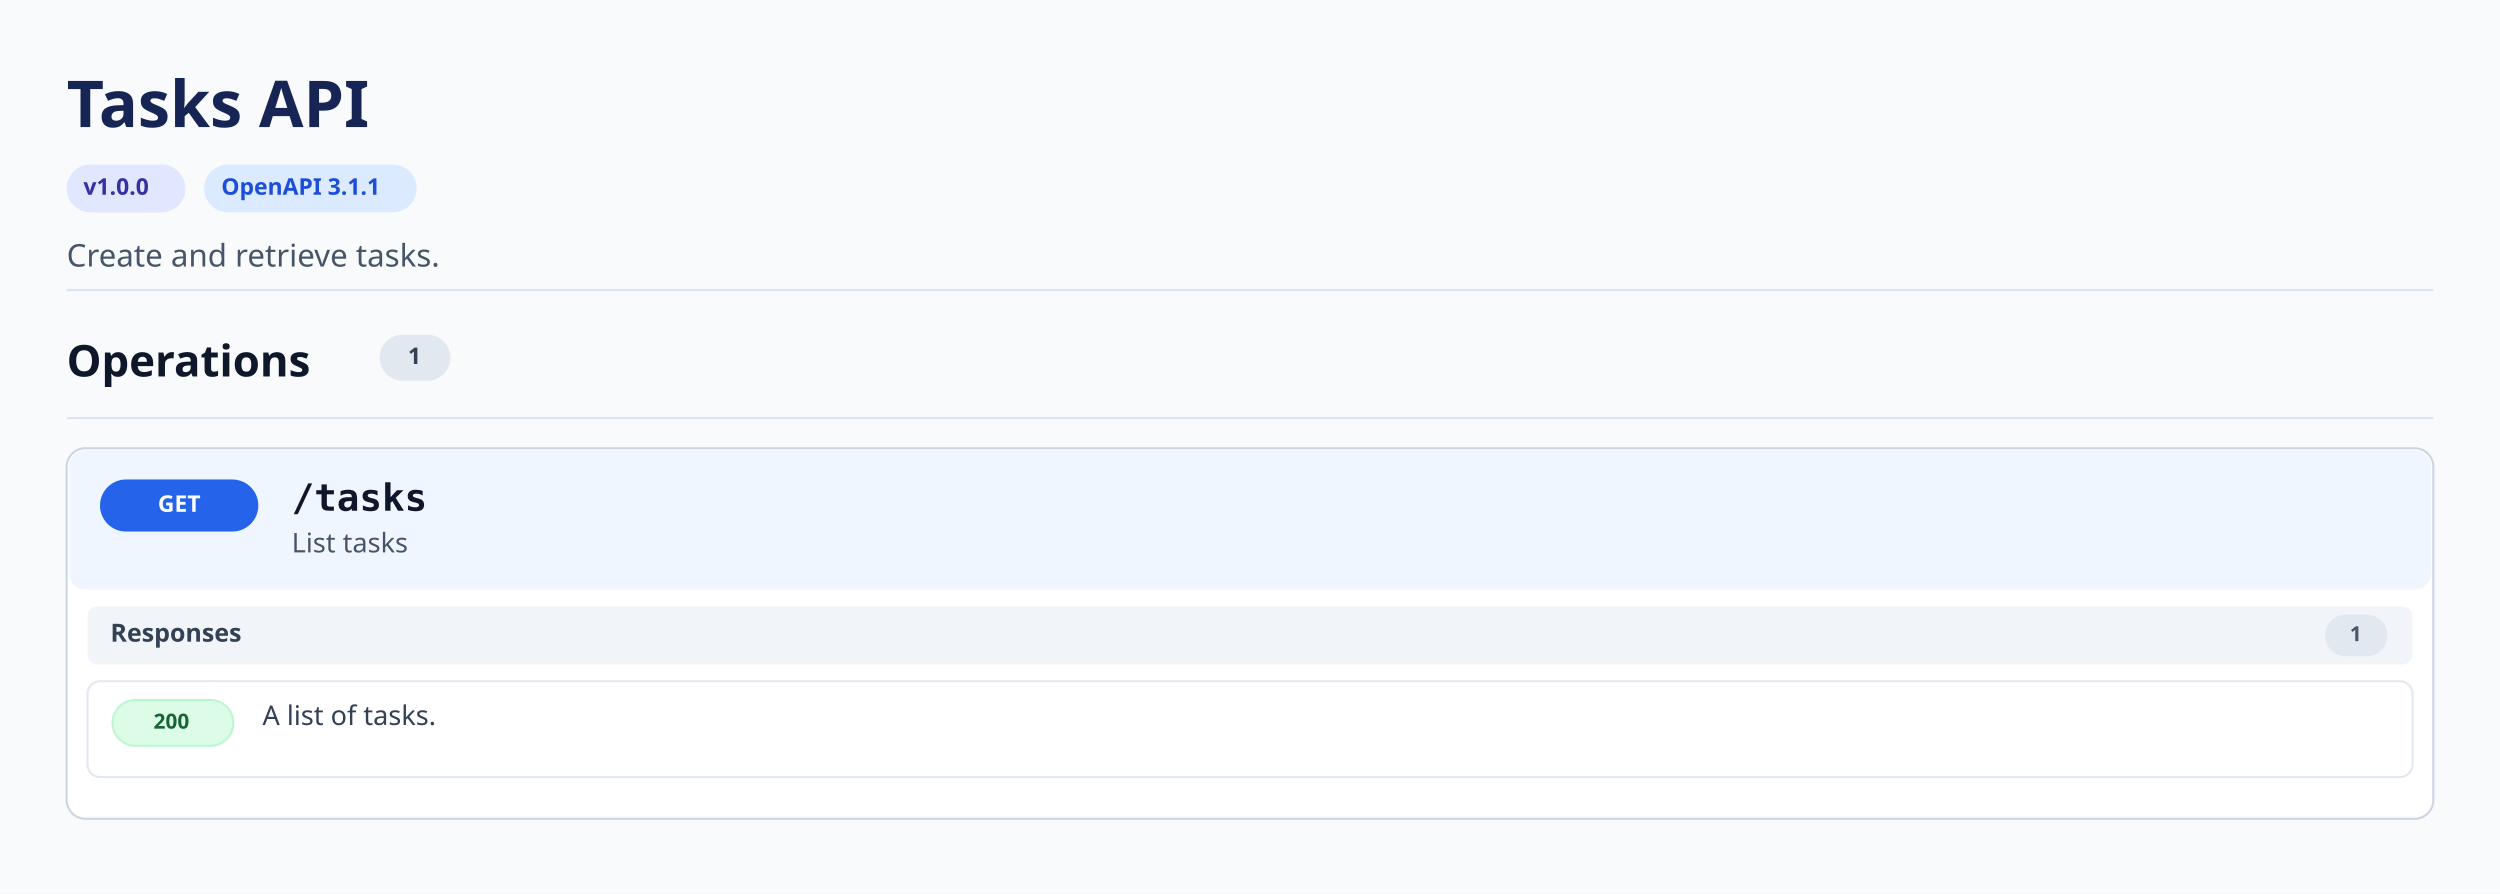
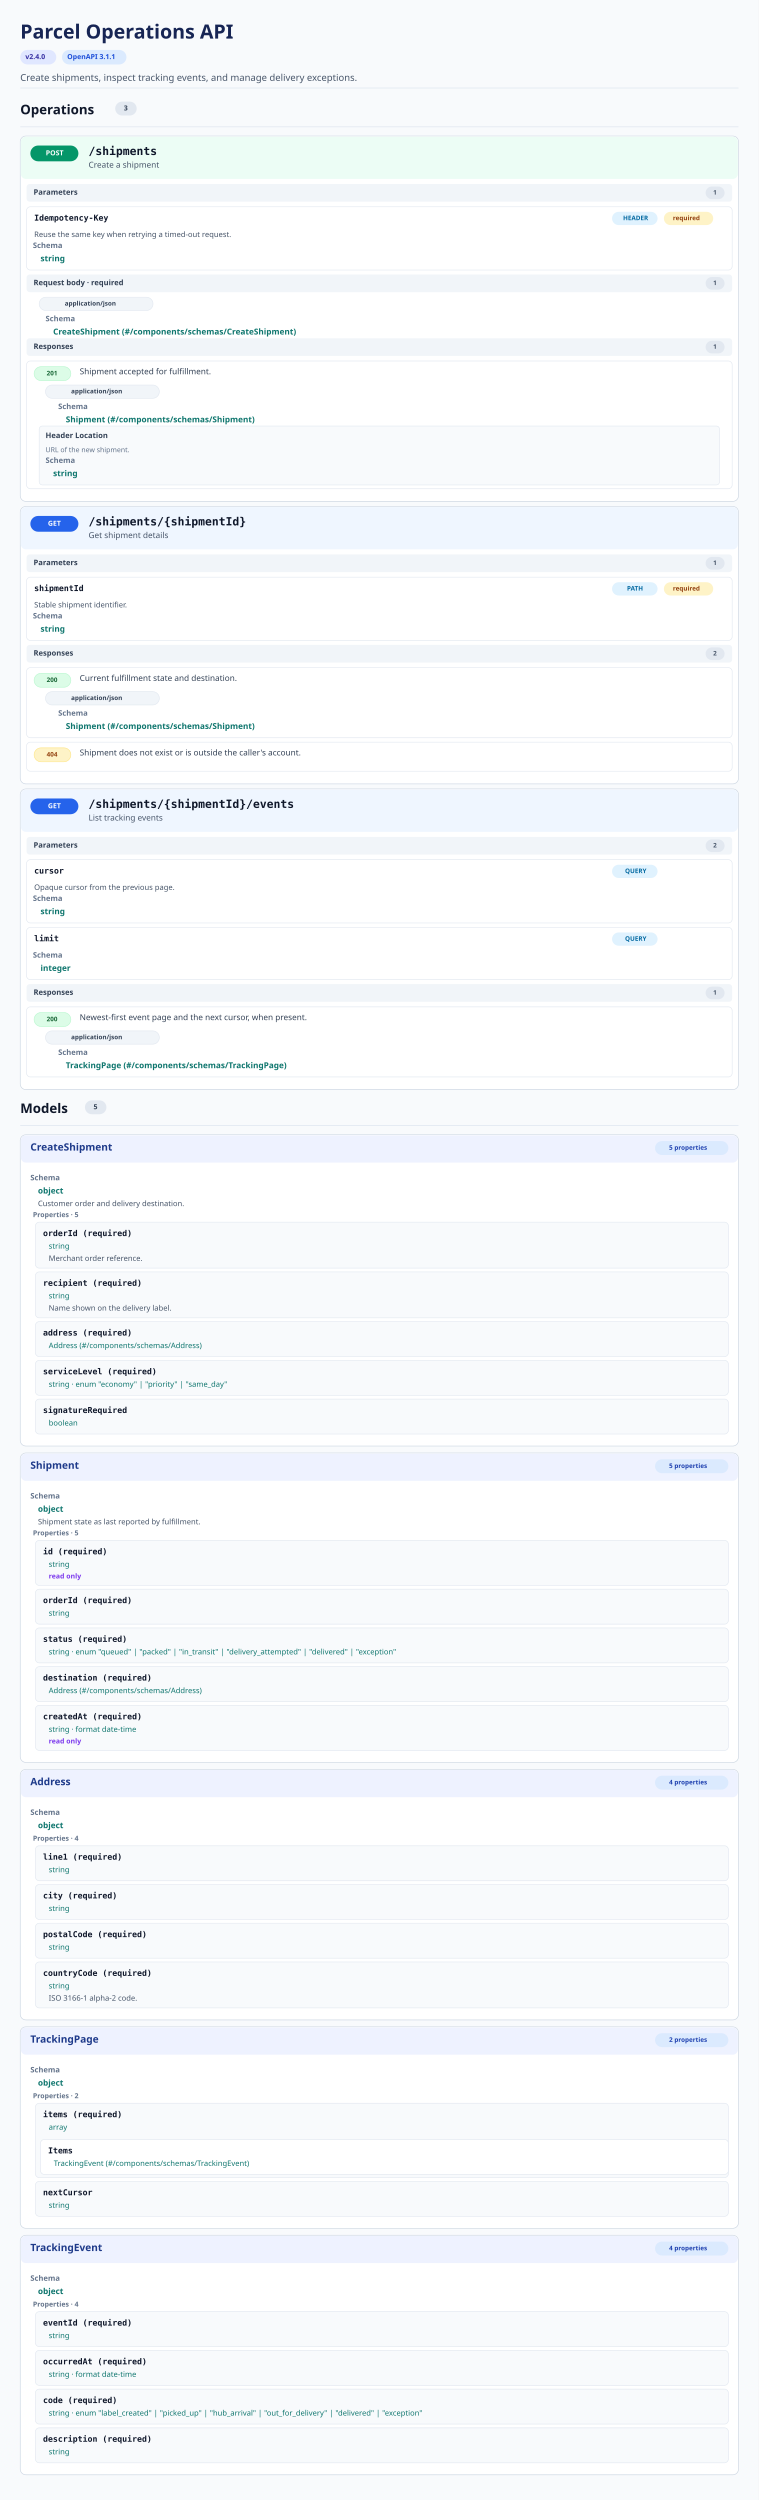
- <svg xmlns="http://www.w3.org/2000/svg" width="1200" height="429" viewBox="0 0 1200 429">
-   <rect x="0" y="0" width="1200" height="429" fill="#f8fafc" />
+ <svg xmlns="http://www.w3.org/2000/svg" width="1200" height="3954" viewBox="0 0 1200 3954">
+   <rect x="0" y="0" width="1200" height="3954" fill="#f8fafc" />
  <rect x="32" y="78.95" width="57" height="23" rx="11.5" fill="#e0e7ff" stroke="none" stroke-width="1" />
  <rect x="98" y="78.95" width="102" height="23" rx="11.5" fill="#dbeafe" stroke="none" stroke-width="1" />
  <rect x="32" y="138.7" width="1136" height="1" fill="#dbe3ee" stroke="none" stroke-width="1" />
  <rect x="182.2" y="160.7" width="34" height="22" rx="11" fill="#e2e8f0" stroke="none" stroke-width="1" />
  <rect x="32" y="200.15" width="1136" height="1" fill="#dbe3ee" stroke="none" stroke-width="1" />
-   <rect x="32" y="215.15" width="1136" height="177.85" rx="9" fill="#ffffff" stroke="#cbd5e1" stroke-width="1" />
-   <rect x="33" y="216.15" width="1134" height="66.85" rx="8" fill="#eff6ff" stroke="none" stroke-width="1" />
-   <rect x="48" y="230.15" width="76" height="25" rx="12.5" fill="#2563eb" stroke="none" stroke-width="1" />
+   <rect x="32" y="215.15" width="1136" height="577.85" rx="9" fill="#ffffff" stroke="#cbd5e1" stroke-width="1" />
+   <rect x="33" y="216.15" width="1134" height="66.85" rx="8" fill="#ecfdf5" stroke="none" stroke-width="1" />
+   <rect x="48" y="230.15" width="76" height="25" rx="12.5" fill="#059669" stroke="none" stroke-width="1" />
  <rect x="42" y="291" width="1116" height="28" rx="5" fill="#f1f5f9" stroke="none" stroke-width="1" />
  <rect x="1116" y="295" width="30" height="20" rx="10" fill="#e2e8f0" stroke="none" stroke-width="1" />
-   <rect x="42" y="327" width="1116" height="46" rx="6" fill="#ffffff" stroke="#e2e8f0" stroke-width="1" />
-   <rect x="54" y="336" width="58" height="22" rx="11" fill="#dcfce7" stroke="#bbf7d0" stroke-width="1" />
+   <rect x="42" y="327" width="1116" height="100.1" rx="6" fill="#ffffff" stroke="#e2e8f0" stroke-width="1" />
+   <rect x="968" y="335" width="72" height="21" rx="10.5" fill="#e0f2fe" stroke="none" stroke-width="1" />
+   <rect x="1050" y="335" width="78" height="21" rx="10.5" fill="#fef3c7" stroke="none" stroke-width="1" />
+   <rect x="42" y="434.1" width="1116" height="28" rx="5" fill="#f1f5f9" stroke="none" stroke-width="1" />
+   <rect x="1116" y="438.1" width="30" height="20" rx="10" fill="#e2e8f0" stroke="none" stroke-width="1" />
+   <rect x="62" y="470.1" width="180" height="21" rx="10.5" fill="#f1f5f9" stroke="#e2e8f0" stroke-width="1" />
+   <rect x="42" y="534.95" width="1116" height="28" rx="5" fill="#f1f5f9" stroke="none" stroke-width="1" />
+   <rect x="1116" y="538.95" width="30" height="20" rx="10" fill="#e2e8f0" stroke="none" stroke-width="1" />
+   <rect x="42" y="570.95" width="1116" height="202.05" rx="6" fill="#ffffff" stroke="#e2e8f0" stroke-width="1" />
+   <rect x="54" y="579.95" width="58" height="22" rx="11" fill="#dcfce7" stroke="#bbf7d0" stroke-width="1" />
+   <rect x="72" y="608.95" width="180" height="21" rx="10.5" fill="#f1f5f9" stroke="#e2e8f0" stroke-width="1" />
+   <rect x="62" y="673.8" width="1076" height="93.2" rx="5" fill="#f8fafc" stroke="#e2e8f0" stroke-width="1" />
+   <rect x="32" y="801" width="1136" height="438.8" rx="9" fill="#ffffff" stroke="#cbd5e1" stroke-width="1" />
+   <rect x="33" y="802" width="1134" height="66.85" rx="8" fill="#eff6ff" stroke="none" stroke-width="1" />
+   <rect x="48" y="816" width="76" height="25" rx="12.5" fill="#2563eb" stroke="none" stroke-width="1" />
+   <rect x="42" y="876.85" width="1116" height="28" rx="5" fill="#f1f5f9" stroke="none" stroke-width="1" />
+   <rect x="1116" y="880.85" width="30" height="20" rx="10" fill="#e2e8f0" stroke="none" stroke-width="1" />
+   <rect x="42" y="912.85" width="1116" height="100.1" rx="6" fill="#ffffff" stroke="#e2e8f0" stroke-width="1" />
+   <rect x="968" y="920.85" width="72" height="21" rx="10.5" fill="#e0f2fe" stroke="none" stroke-width="1" />
+   <rect x="1050" y="920.85" width="78" height="21" rx="10.5" fill="#fef3c7" stroke="none" stroke-width="1" />
+   <rect x="42" y="1019.95" width="1116" height="28" rx="5" fill="#f1f5f9" stroke="none" stroke-width="1" />
+   <rect x="1116" y="1023.95" width="30" height="20" rx="10" fill="#e2e8f0" stroke="none" stroke-width="1" />
+   <rect x="42" y="1055.95" width="1116" height="110.85" rx="6" fill="#ffffff" stroke="#e2e8f0" stroke-width="1" />
+   <rect x="54" y="1064.95" width="58" height="22" rx="11" fill="#dcfce7" stroke="#bbf7d0" stroke-width="1" />
+   <rect x="72" y="1093.95" width="180" height="21" rx="10.5" fill="#f1f5f9" stroke="#e2e8f0" stroke-width="1" />
+   <rect x="42" y="1173.8" width="1116" height="46" rx="6" fill="#ffffff" stroke="#e2e8f0" stroke-width="1" />
+   <rect x="54" y="1182.8" width="58" height="22" rx="11" fill="#fef3c7" stroke="#fde68a" stroke-width="1" />
+   <rect x="32" y="1247.8" width="1136" height="475.5" rx="9" fill="#ffffff" stroke="#cbd5e1" stroke-width="1" />
+   <rect x="33" y="1248.8" width="1134" height="66.85" rx="8" fill="#eff6ff" stroke="none" stroke-width="1" />
+   <rect x="48" y="1262.8" width="76" height="25" rx="12.5" fill="#2563eb" stroke="none" stroke-width="1" />
+   <rect x="42" y="1323.65" width="1116" height="28" rx="5" fill="#f1f5f9" stroke="none" stroke-width="1" />
+   <rect x="1116" y="1327.65" width="30" height="20" rx="10" fill="#e2e8f0" stroke="none" stroke-width="1" />
+   <rect x="42" y="1359.65" width="1116" height="100.1" rx="6" fill="#ffffff" stroke="#e2e8f0" stroke-width="1" />
+   <rect x="968" y="1367.65" width="72" height="21" rx="10.5" fill="#e0f2fe" stroke="none" stroke-width="1" />
+   <rect x="42" y="1466.75" width="1116" height="82.7" rx="6" fill="#ffffff" stroke="#e2e8f0" stroke-width="1" />
+   <rect x="968" y="1474.75" width="72" height="21" rx="10.5" fill="#e0f2fe" stroke="none" stroke-width="1" />
+   <rect x="42" y="1556.45" width="1116" height="28" rx="5" fill="#f1f5f9" stroke="none" stroke-width="1" />
+   <rect x="1116" y="1560.45" width="30" height="20" rx="10" fill="#e2e8f0" stroke="none" stroke-width="1" />
+   <rect x="42" y="1592.45" width="1116" height="110.85" rx="6" fill="#ffffff" stroke="#e2e8f0" stroke-width="1" />
+   <rect x="54" y="1601.45" width="58" height="22" rx="11" fill="#dcfce7" stroke="#bbf7d0" stroke-width="1" />
+   <rect x="72" y="1630.45" width="180" height="21" rx="10.5" fill="#f1f5f9" stroke="#e2e8f0" stroke-width="1" />
+   <rect x="134.32" y="1740.3" width="34" height="22" rx="11" fill="#e2e8f0" stroke="none" stroke-width="1" />
+   <rect x="32" y="1779.75" width="1136" height="1" fill="#dbe3ee" stroke="none" stroke-width="1" />
+   <rect x="32" y="1794.75" width="1136" height="492.3" rx="9" fill="#ffffff" stroke="#cbd5e1" stroke-width="1" />
+   <rect x="33" y="1795.75" width="1134" height="43" rx="8" fill="#eef2ff" stroke="none" stroke-width="1" />
+   <rect x="1036" y="1804.75" width="116" height="22" rx="11" fill="#dbeafe" stroke="none" stroke-width="1" />
+   <rect x="56" y="1933" width="1096" height="72.65" rx="6" fill="#f8fafc" stroke="#e2e8f0" stroke-width="1" />
+   <rect x="56" y="2011.65" width="1096" height="72.65" rx="6" fill="#f8fafc" stroke="#e2e8f0" stroke-width="1" />
+   <rect x="56" y="2090.3" width="1096" height="55.25" rx="6" fill="#f8fafc" stroke="#e2e8f0" stroke-width="1" />
+   <rect x="56" y="2151.55" width="1096" height="55.25" rx="6" fill="#f8fafc" stroke="#e2e8f0" stroke-width="1" />
+   <rect x="56" y="2212.8" width="1096" height="55.25" rx="6" fill="#f8fafc" stroke="#e2e8f0" stroke-width="1" />
+   <rect x="32" y="2298.05" width="1136" height="489.4" rx="9" fill="#ffffff" stroke="#cbd5e1" stroke-width="1" />
+   <rect x="33" y="2299.05" width="1134" height="43" rx="8" fill="#eef2ff" stroke="none" stroke-width="1" />
+   <rect x="1036" y="2308.05" width="116" height="22" rx="11" fill="#dbeafe" stroke="none" stroke-width="1" />
+   <rect x="56" y="2436.3" width="1096" height="71.2" rx="6" fill="#f8fafc" stroke="#e2e8f0" stroke-width="1" />
+   <rect x="56" y="2513.5" width="1096" height="55.25" rx="6" fill="#f8fafc" stroke="#e2e8f0" stroke-width="1" />
+   <rect x="56" y="2574.75" width="1096" height="55.25" rx="6" fill="#f8fafc" stroke="#e2e8f0" stroke-width="1" />
+   <rect x="56" y="2636" width="1096" height="55.25" rx="6" fill="#f8fafc" stroke="#e2e8f0" stroke-width="1" />
+   <rect x="56" y="2697.25" width="1096" height="71.2" rx="6" fill="#f8fafc" stroke="#e2e8f0" stroke-width="1" />
+   <rect x="32" y="2798.45" width="1136" height="396.25" rx="9" fill="#ffffff" stroke="#cbd5e1" stroke-width="1" />
+   <rect x="33" y="2799.45" width="1134" height="43" rx="8" fill="#eef2ff" stroke="none" stroke-width="1" />
+   <rect x="1036" y="2808.45" width="116" height="22" rx="11" fill="#dbeafe" stroke="none" stroke-width="1" />
+   <rect x="56" y="2919.3" width="1096" height="55.25" rx="6" fill="#f8fafc" stroke="#e2e8f0" stroke-width="1" />
+   <rect x="56" y="2980.55" width="1096" height="55.25" rx="6" fill="#f8fafc" stroke="#e2e8f0" stroke-width="1" />
+   <rect x="56" y="3041.8" width="1096" height="55.25" rx="6" fill="#f8fafc" stroke="#e2e8f0" stroke-width="1" />
+   <rect x="56" y="3103.05" width="1096" height="72.65" rx="6" fill="#f8fafc" stroke="#e2e8f0" stroke-width="1" />
+   <rect x="32" y="3205.7" width="1136" height="318.6" rx="9" fill="#ffffff" stroke="#cbd5e1" stroke-width="1" />
+   <rect x="33" y="3206.7" width="1134" height="43" rx="8" fill="#eef2ff" stroke="none" stroke-width="1" />
+   <rect x="1036" y="3215.7" width="116" height="22" rx="11" fill="#dbeafe" stroke="none" stroke-width="1" />
+   <rect x="56" y="3326.55" width="1096" height="117.5" rx="6" fill="#f8fafc" stroke="#e2e8f0" stroke-width="1" />
+   <rect x="64" y="3383.8" width="1088" height="55.25" rx="6" fill="#ffffff" stroke="#e2e8f0" stroke-width="1" />
+   <rect x="56" y="3450.05" width="1096" height="55.25" rx="6" fill="#f8fafc" stroke="#e2e8f0" stroke-width="1" />
+   <rect x="32" y="3535.3" width="1136" height="378.85" rx="9" fill="#ffffff" stroke="#cbd5e1" stroke-width="1" />
+   <rect x="33" y="3536.3" width="1134" height="43" rx="8" fill="#eef2ff" stroke="none" stroke-width="1" />
+   <rect x="1036" y="3545.3" width="116" height="22" rx="11" fill="#dbeafe" stroke="none" stroke-width="1" />
+   <rect x="56" y="3656.15" width="1096" height="55.25" rx="6" fill="#f8fafc" stroke="#e2e8f0" stroke-width="1" />
+   <rect x="56" y="3717.4" width="1096" height="55.25" rx="6" fill="#f8fafc" stroke="#e2e8f0" stroke-width="1" />
+   <rect x="56" y="3778.65" width="1096" height="55.25" rx="6" fill="#f8fafc" stroke="#e2e8f0" stroke-width="1" />
+   <rect x="56" y="3839.9" width="1096" height="55.25" rx="6" fill="#f8fafc" stroke="#e2e8f0" stroke-width="1" />
  <text x="32" y="61" font-family="Noto Sans, Arial, sans-serif" font-size="31" fill="#172554" font-weight="700">
-     <tspan x="32" dy="0">Tasks API</tspan>
+     <tspan x="32" dy="0">Parcel Operations API</tspan>
  </text>
  <text x="40.04" y="93.47" font-family="Noto Sans, Arial, sans-serif" font-size="11" fill="#3730a3" font-weight="700">
-     <tspan x="40.04" dy="0">v1.0.0</tspan>
+     <tspan x="40.04" dy="0">v2.4.0</tspan>
  </text>
  <text x="106.21" y="93.47" font-family="Noto Sans, Arial, sans-serif" font-size="11" fill="#1d4ed8" font-weight="700">
    <tspan x="106.21" dy="0">OpenAPI 3.1.1</tspan>
  </text>
  <text x="32" y="127.95" font-family="Noto Sans, Arial, sans-serif" font-size="15" fill="#475569">
-     <tspan x="32" dy="0">Create and retrieve tasks.</tspan>
+     <tspan x="32" dy="0">Create shipments, inspect tracking events, and manage delivery exceptions.</tspan>
  </text>
  <text x="32" y="180.7" font-family="Noto Sans, Arial, sans-serif" font-size="21" fill="#0f172a" font-weight="700">
    <tspan x="32" dy="0">Operations</tspan>
  </text>
  <text x="195.79" y="174.72" font-family="Noto Sans, Arial, sans-serif" font-size="11" fill="#334155" font-weight="700">
-     <tspan x="195.79" dy="0">1</tspan>
-   </text>
-   <text x="75.77" y="245.67" font-family="Noto Sans, Arial, sans-serif" font-size="11" fill="#ffffff" font-weight="700">
-     <tspan x="75.77" dy="0">GET</tspan>
+     <tspan x="195.79" dy="0">3</tspan>
+   </text>
+   <text x="72.36" y="245.67" font-family="Noto Sans, Arial, sans-serif" font-size="11" fill="#ffffff" font-weight="700">
+     <tspan x="72.36" dy="0">POST</tspan>
  </text>
  <text x="140" y="245.15" font-family="ui-monospace, SFMono-Regular, Consolas, monospace" font-size="18" fill="#0f172a" font-weight="700">
-     <tspan x="140" dy="0">/tasks</tspan>
+     <tspan x="140" dy="0">/shipments</tspan>
  </text>
  <text x="140" y="265.15" font-family="Noto Sans, Arial, sans-serif" font-size="13" fill="#475569">
-     <tspan x="140" dy="0">List tasks</tspan>
+     <tspan x="140" dy="0">Create a shipment</tspan>
  </text>
  <text x="53" y="308" font-family="Noto Sans, Arial, sans-serif" font-size="12" fill="#334155" font-weight="700">
-     <tspan x="53" dy="0">Responses</tspan>
+     <tspan x="53" dy="0">Parameters</tspan>
  </text>
  <text x="1127.9" y="307.75" font-family="Noto Sans, Arial, sans-serif" font-size="10" fill="#475569" font-weight="700">
    <tspan x="1127.9" dy="0">1</tspan>
  </text>
-   <text x="73.7" y="349.75" font-family="Noto Sans, Arial, sans-serif" font-size="10" fill="#166534" font-weight="700">
+   <text x="54" y="349" font-family="ui-monospace, SFMono-Regular, Consolas, monospace" font-size="13" fill="#0f172a" font-weight="700">
+     <tspan x="54" dy="0">Idempotency-Key</tspan>
+   </text>
+   <text x="985.4" y="348.25" font-family="Noto Sans, Arial, sans-serif" font-size="10" fill="#0369a1" font-weight="700">
+     <tspan x="985.4" dy="0">HEADER</tspan>
+   </text>
+   <text x="1064.2" y="348.25" font-family="Noto Sans, Arial, sans-serif" font-size="10" fill="#92400e" font-weight="700">
+     <tspan x="1064.2" dy="0">required</tspan>
+   </text>
+   <text x="54" y="374.85" font-family="Noto Sans, Arial, sans-serif" font-size="12" fill="#475569">
+     <tspan x="54" dy="0">Reuse the same key when retrying a timed-out request.</tspan>
+   </text>
+   <text x="52" y="392.25" font-family="Noto Sans, Arial, sans-serif" font-size="12" fill="#64748b" font-weight="700">
+     <tspan x="52" dy="0">Schema</tspan>
+   </text>
+   <text x="64" y="413.25" font-family="Noto Sans, Arial, sans-serif" font-size="13" fill="#0f766e" font-weight="700">
+     <tspan x="64" dy="0">string</tspan>
+   </text>
+   <text x="53" y="451.1" font-family="Noto Sans, Arial, sans-serif" font-size="12" fill="#334155" font-weight="700">
+     <tspan x="53" dy="0">Request body · required</tspan>
+   </text>
+   <text x="1127.9" y="450.85" font-family="Noto Sans, Arial, sans-serif" font-size="10" fill="#475569" font-weight="700">
+     <tspan x="1127.9" dy="0">1</tspan>
+   </text>
+   <text x="102.4" y="483.35" font-family="Noto Sans, Arial, sans-serif" font-size="10" fill="#334155" font-weight="700">
+     <tspan x="102.4" dy="0">application/json</tspan>
+   </text>
+   <text x="72" y="508.1" font-family="Noto Sans, Arial, sans-serif" font-size="12" fill="#64748b" font-weight="700">
+     <tspan x="72" dy="0">Schema</tspan>
+   </text>
+   <text x="84" y="529.1" font-family="Noto Sans, Arial, sans-serif" font-size="13" fill="#0f766e" font-weight="700">
+     <tspan x="84" dy="0">CreateShipment (#/components/schemas/CreateShipment)</tspan>
+   </text>
+   <text x="53" y="551.95" font-family="Noto Sans, Arial, sans-serif" font-size="12" fill="#334155" font-weight="700">
+     <tspan x="53" dy="0">Responses</tspan>
+   </text>
+   <text x="1127.9" y="551.7" font-family="Noto Sans, Arial, sans-serif" font-size="10" fill="#475569" font-weight="700">
+     <tspan x="1127.9" dy="0">1</tspan>
+   </text>
+   <text x="73.7" y="593.7" font-family="Noto Sans, Arial, sans-serif" font-size="10" fill="#166534" font-weight="700">
+     <tspan x="73.7" dy="0">201</tspan>
+   </text>
+   <text x="126" y="591.95" font-family="Noto Sans, Arial, sans-serif" font-size="13" fill="#334155">
+     <tspan x="126" dy="0">Shipment accepted for fulfillment.</tspan>
+   </text>
+   <text x="112.4" y="622.2" font-family="Noto Sans, Arial, sans-serif" font-size="10" fill="#334155" font-weight="700">
+     <tspan x="112.4" dy="0">application/json</tspan>
+   </text>
+   <text x="92" y="646.95" font-family="Noto Sans, Arial, sans-serif" font-size="12" fill="#64748b" font-weight="700">
+     <tspan x="92" dy="0">Schema</tspan>
+   </text>
+   <text x="104" y="667.95" font-family="Noto Sans, Arial, sans-serif" font-size="13" fill="#0f766e" font-weight="700">
+     <tspan x="104" dy="0">Shipment (#/components/schemas/Shipment)</tspan>
+   </text>
+   <text x="72" y="692.8" font-family="Noto Sans, Arial, sans-serif" font-size="12" fill="#334155" font-weight="700">
+     <tspan x="72" dy="0">Header Location</tspan>
+   </text>
+   <text x="72" y="715.2" font-family="Noto Sans, Arial, sans-serif" font-size="11" fill="#64748b">
+     <tspan x="72" dy="0">URL of the new shipment.</tspan>
+   </text>
+   <text x="72" y="732.15" font-family="Noto Sans, Arial, sans-serif" font-size="12" fill="#64748b" font-weight="700">
+     <tspan x="72" dy="0">Schema</tspan>
+   </text>
+   <text x="84" y="753.15" font-family="Noto Sans, Arial, sans-serif" font-size="13" fill="#0f766e" font-weight="700">
+     <tspan x="84" dy="0">string</tspan>
+   </text>
+   <text x="75.77" y="831.53" font-family="Noto Sans, Arial, sans-serif" font-size="11" fill="#ffffff" font-weight="700">
+     <tspan x="75.77" dy="0">GET</tspan>
+   </text>
+   <text x="140" y="831" font-family="ui-monospace, SFMono-Regular, Consolas, monospace" font-size="18" fill="#0f172a" font-weight="700">
+     <tspan x="140" dy="0">/shipments/{shipmentId}</tspan>
+   </text>
+   <text x="140" y="851" font-family="Noto Sans, Arial, sans-serif" font-size="13" fill="#475569">
+     <tspan x="140" dy="0">Get shipment details</tspan>
+   </text>
+   <text x="53" y="893.85" font-family="Noto Sans, Arial, sans-serif" font-size="12" fill="#334155" font-weight="700">
+     <tspan x="53" dy="0">Parameters</tspan>
+   </text>
+   <text x="1127.9" y="893.6" font-family="Noto Sans, Arial, sans-serif" font-size="10" fill="#475569" font-weight="700">
+     <tspan x="1127.9" dy="0">1</tspan>
+   </text>
+   <text x="54" y="934.85" font-family="ui-monospace, SFMono-Regular, Consolas, monospace" font-size="13" fill="#0f172a" font-weight="700">
+     <tspan x="54" dy="0">shipmentId</tspan>
+   </text>
+   <text x="991.6" y="934.1" font-family="Noto Sans, Arial, sans-serif" font-size="10" fill="#0369a1" font-weight="700">
+     <tspan x="991.6" dy="0">PATH</tspan>
+   </text>
+   <text x="1064.2" y="934.1" font-family="Noto Sans, Arial, sans-serif" font-size="10" fill="#92400e" font-weight="700">
+     <tspan x="1064.2" dy="0">required</tspan>
+   </text>
+   <text x="54" y="960.7" font-family="Noto Sans, Arial, sans-serif" font-size="12" fill="#475569">
+     <tspan x="54" dy="0">Stable shipment identifier.</tspan>
+   </text>
+   <text x="52" y="978.1" font-family="Noto Sans, Arial, sans-serif" font-size="12" fill="#64748b" font-weight="700">
+     <tspan x="52" dy="0">Schema</tspan>
+   </text>
+   <text x="64" y="999.1" font-family="Noto Sans, Arial, sans-serif" font-size="13" fill="#0f766e" font-weight="700">
+     <tspan x="64" dy="0">string</tspan>
+   </text>
+   <text x="53" y="1036.95" font-family="Noto Sans, Arial, sans-serif" font-size="12" fill="#334155" font-weight="700">
+     <tspan x="53" dy="0">Responses</tspan>
+   </text>
+   <text x="1127.9" y="1036.7" font-family="Noto Sans, Arial, sans-serif" font-size="10" fill="#475569" font-weight="700">
+     <tspan x="1127.9" dy="0">2</tspan>
+   </text>
+   <text x="73.7" y="1078.7" font-family="Noto Sans, Arial, sans-serif" font-size="10" fill="#166534" font-weight="700">
    <tspan x="73.7" dy="0">200</tspan>
  </text>
-   <text x="126" y="348" font-family="Noto Sans, Arial, sans-serif" font-size="13" fill="#334155">
-     <tspan x="126" dy="0">A list of tasks.</tspan>
+   <text x="126" y="1076.95" font-family="Noto Sans, Arial, sans-serif" font-size="13" fill="#334155">
+     <tspan x="126" dy="0">Current fulfillment state and destination.</tspan>
+   </text>
+   <text x="112.4" y="1107.2" font-family="Noto Sans, Arial, sans-serif" font-size="10" fill="#334155" font-weight="700">
+     <tspan x="112.4" dy="0">application/json</tspan>
+   </text>
+   <text x="92" y="1131.95" font-family="Noto Sans, Arial, sans-serif" font-size="12" fill="#64748b" font-weight="700">
+     <tspan x="92" dy="0">Schema</tspan>
+   </text>
+   <text x="104" y="1152.95" font-family="Noto Sans, Arial, sans-serif" font-size="13" fill="#0f766e" font-weight="700">
+     <tspan x="104" dy="0">Shipment (#/components/schemas/Shipment)</tspan>
+   </text>
+   <text x="73.7" y="1196.55" font-family="Noto Sans, Arial, sans-serif" font-size="10" fill="#92400e" font-weight="700">
+     <tspan x="73.7" dy="0">404</tspan>
+   </text>
+   <text x="126" y="1194.8" font-family="Noto Sans, Arial, sans-serif" font-size="13" fill="#334155">
+     <tspan x="126" dy="0">Shipment does not exist or is outside the caller's account.</tspan>
+   </text>
+   <text x="75.77" y="1278.33" font-family="Noto Sans, Arial, sans-serif" font-size="11" fill="#ffffff" font-weight="700">
+     <tspan x="75.77" dy="0">GET</tspan>
+   </text>
+   <text x="140" y="1277.8" font-family="ui-monospace, SFMono-Regular, Consolas, monospace" font-size="18" fill="#0f172a" font-weight="700">
+     <tspan x="140" dy="0">/shipments/{shipmentId}/events</tspan>
+   </text>
+   <text x="140" y="1297.8" font-family="Noto Sans, Arial, sans-serif" font-size="13" fill="#475569">
+     <tspan x="140" dy="0">List tracking events</tspan>
+   </text>
+   <text x="53" y="1340.65" font-family="Noto Sans, Arial, sans-serif" font-size="12" fill="#334155" font-weight="700">
+     <tspan x="53" dy="0">Parameters</tspan>
+   </text>
+   <text x="1127.9" y="1340.4" font-family="Noto Sans, Arial, sans-serif" font-size="10" fill="#475569" font-weight="700">
+     <tspan x="1127.9" dy="0">2</tspan>
+   </text>
+   <text x="54" y="1381.65" font-family="ui-monospace, SFMono-Regular, Consolas, monospace" font-size="13" fill="#0f172a" font-weight="700">
+     <tspan x="54" dy="0">cursor</tspan>
+   </text>
+   <text x="988.5" y="1380.9" font-family="Noto Sans, Arial, sans-serif" font-size="10" fill="#0369a1" font-weight="700">
+     <tspan x="988.5" dy="0">QUERY</tspan>
+   </text>
+   <text x="54" y="1407.5" font-family="Noto Sans, Arial, sans-serif" font-size="12" fill="#475569">
+     <tspan x="54" dy="0">Opaque cursor from the previous page.</tspan>
+   </text>
+   <text x="52" y="1424.9" font-family="Noto Sans, Arial, sans-serif" font-size="12" fill="#64748b" font-weight="700">
+     <tspan x="52" dy="0">Schema</tspan>
+   </text>
+   <text x="64" y="1445.9" font-family="Noto Sans, Arial, sans-serif" font-size="13" fill="#0f766e" font-weight="700">
+     <tspan x="64" dy="0">string</tspan>
+   </text>
+   <text x="54" y="1488.75" font-family="ui-monospace, SFMono-Regular, Consolas, monospace" font-size="13" fill="#0f172a" font-weight="700">
+     <tspan x="54" dy="0">limit</tspan>
+   </text>
+   <text x="988.5" y="1488" font-family="Noto Sans, Arial, sans-serif" font-size="10" fill="#0369a1" font-weight="700">
+     <tspan x="988.5" dy="0">QUERY</tspan>
+   </text>
+   <text x="52" y="1514.6" font-family="Noto Sans, Arial, sans-serif" font-size="12" fill="#64748b" font-weight="700">
+     <tspan x="52" dy="0">Schema</tspan>
+   </text>
+   <text x="64" y="1535.6" font-family="Noto Sans, Arial, sans-serif" font-size="13" fill="#0f766e" font-weight="700">
+     <tspan x="64" dy="0">integer</tspan>
+   </text>
+   <text x="53" y="1573.45" font-family="Noto Sans, Arial, sans-serif" font-size="12" fill="#334155" font-weight="700">
+     <tspan x="53" dy="0">Responses</tspan>
+   </text>
+   <text x="1127.9" y="1573.2" font-family="Noto Sans, Arial, sans-serif" font-size="10" fill="#475569" font-weight="700">
+     <tspan x="1127.9" dy="0">1</tspan>
+   </text>
+   <text x="73.7" y="1615.2" font-family="Noto Sans, Arial, sans-serif" font-size="10" fill="#166534" font-weight="700">
+     <tspan x="73.7" dy="0">200</tspan>
+   </text>
+   <text x="126" y="1613.45" font-family="Noto Sans, Arial, sans-serif" font-size="13" fill="#334155">
+     <tspan x="126" dy="0">Newest-first event page and the next cursor, when present.</tspan>
+   </text>
+   <text x="112.4" y="1643.7" font-family="Noto Sans, Arial, sans-serif" font-size="10" fill="#334155" font-weight="700">
+     <tspan x="112.4" dy="0">application/json</tspan>
+   </text>
+   <text x="92" y="1668.45" font-family="Noto Sans, Arial, sans-serif" font-size="12" fill="#64748b" font-weight="700">
+     <tspan x="92" dy="0">Schema</tspan>
+   </text>
+   <text x="104" y="1689.45" font-family="Noto Sans, Arial, sans-serif" font-size="13" fill="#0f766e" font-weight="700">
+     <tspan x="104" dy="0">TrackingPage (#/components/schemas/TrackingPage)</tspan>
+   </text>
+   <text x="32" y="1760.3" font-family="Noto Sans, Arial, sans-serif" font-size="21" fill="#0f172a" font-weight="700">
+     <tspan x="32" dy="0">Models</tspan>
+   </text>
+   <text x="147.91" y="1754.32" font-family="Noto Sans, Arial, sans-serif" font-size="11" fill="#334155" font-weight="700">
+     <tspan x="147.91" dy="0">5</tspan>
+   </text>
+   <text x="48" y="1819.75" font-family="Noto Sans, Arial, sans-serif" font-size="16" fill="#1e3a8a" font-weight="700">
+     <tspan x="48" dy="0">CreateShipment</tspan>
+   </text>
+   <text x="1058.2" y="1818.5" font-family="Noto Sans, Arial, sans-serif" font-size="10" fill="#1e40af" font-weight="700">
+     <tspan x="1058.2" dy="0">5 properties</tspan>
+   </text>
+   <text x="48" y="1866.75" font-family="Noto Sans, Arial, sans-serif" font-size="12" fill="#64748b" font-weight="700">
+     <tspan x="48" dy="0">Schema</tspan>
+   </text>
+   <text x="60" y="1887.75" font-family="Noto Sans, Arial, sans-serif" font-size="13" fill="#0f766e" font-weight="700">
+     <tspan x="60" dy="0">object</tspan>
+   </text>
+   <text x="60" y="1907.6" font-family="Noto Sans, Arial, sans-serif" font-size="12" fill="#475569">
+     <tspan x="60" dy="0">Customer order and delivery destination.</tspan>
+   </text>
+   <text x="52" y="1925" font-family="Noto Sans, Arial, sans-serif" font-size="11" fill="#64748b" font-weight="700">
+     <tspan x="52" dy="0">Properties · 5</tspan>
+   </text>
+   <text x="68" y="1955" font-family="ui-monospace, SFMono-Regular, Consolas, monospace" font-size="13" fill="#0f172a" font-weight="700">
+     <tspan x="68" dy="0">orderId (required)</tspan>
+   </text>
+   <text x="77" y="1974.85" font-family="Noto Sans, Arial, sans-serif" font-size="12" fill="#0f766e" font-weight="400">
+     <tspan x="77" dy="0">string</tspan>
+   </text>
+   <text x="77" y="1994.25" font-family="Noto Sans, Arial, sans-serif" font-size="12" fill="#475569">
+     <tspan x="77" dy="0">Merchant order reference.</tspan>
+   </text>
+   <text x="68" y="2033.65" font-family="ui-monospace, SFMono-Regular, Consolas, monospace" font-size="13" fill="#0f172a" font-weight="700">
+     <tspan x="68" dy="0">recipient (required)</tspan>
+   </text>
+   <text x="77" y="2053.5" font-family="Noto Sans, Arial, sans-serif" font-size="12" fill="#0f766e" font-weight="400">
+     <tspan x="77" dy="0">string</tspan>
+   </text>
+   <text x="77" y="2072.9" font-family="Noto Sans, Arial, sans-serif" font-size="12" fill="#475569">
+     <tspan x="77" dy="0">Name shown on the delivery label.</tspan>
+   </text>
+   <text x="68" y="2112.3" font-family="ui-monospace, SFMono-Regular, Consolas, monospace" font-size="13" fill="#0f172a" font-weight="700">
+     <tspan x="68" dy="0">address (required)</tspan>
+   </text>
+   <text x="77" y="2132.15" font-family="Noto Sans, Arial, sans-serif" font-size="12" fill="#0f766e" font-weight="400">
+     <tspan x="77" dy="0">Address (#/components/schemas/Address)</tspan>
+   </text>
+   <text x="68" y="2173.55" font-family="ui-monospace, SFMono-Regular, Consolas, monospace" font-size="13" fill="#0f172a" font-weight="700">
+     <tspan x="68" dy="0">serviceLevel (required)</tspan>
+   </text>
+   <text x="77" y="2193.4" font-family="Noto Sans, Arial, sans-serif" font-size="12" fill="#0f766e" font-weight="400">
+     <tspan x="77" dy="0">string · enum "economy" | "priority" | "same_day"</tspan>
+   </text>
+   <text x="68" y="2234.8" font-family="ui-monospace, SFMono-Regular, Consolas, monospace" font-size="13" fill="#0f172a" font-weight="700">
+     <tspan x="68" dy="0">signatureRequired</tspan>
+   </text>
+   <text x="77" y="2254.65" font-family="Noto Sans, Arial, sans-serif" font-size="12" fill="#0f766e" font-weight="400">
+     <tspan x="77" dy="0">boolean</tspan>
+   </text>
+   <text x="48" y="2323.05" font-family="Noto Sans, Arial, sans-serif" font-size="16" fill="#1e3a8a" font-weight="700">
+     <tspan x="48" dy="0">Shipment</tspan>
+   </text>
+   <text x="1058.2" y="2321.8" font-family="Noto Sans, Arial, sans-serif" font-size="10" fill="#1e40af" font-weight="700">
+     <tspan x="1058.2" dy="0">5 properties</tspan>
+   </text>
+   <text x="48" y="2370.05" font-family="Noto Sans, Arial, sans-serif" font-size="12" fill="#64748b" font-weight="700">
+     <tspan x="48" dy="0">Schema</tspan>
+   </text>
+   <text x="60" y="2391.05" font-family="Noto Sans, Arial, sans-serif" font-size="13" fill="#0f766e" font-weight="700">
+     <tspan x="60" dy="0">object</tspan>
+   </text>
+   <text x="60" y="2410.9" font-family="Noto Sans, Arial, sans-serif" font-size="12" fill="#475569">
+     <tspan x="60" dy="0">Shipment state as last reported by fulfillment.</tspan>
+   </text>
+   <text x="52" y="2428.3" font-family="Noto Sans, Arial, sans-serif" font-size="11" fill="#64748b" font-weight="700">
+     <tspan x="52" dy="0">Properties · 5</tspan>
+   </text>
+   <text x="68" y="2458.3" font-family="ui-monospace, SFMono-Regular, Consolas, monospace" font-size="13" fill="#0f172a" font-weight="700">
+     <tspan x="68" dy="0">id (required)</tspan>
+   </text>
+   <text x="77" y="2478.15" font-family="Noto Sans, Arial, sans-serif" font-size="12" fill="#0f766e" font-weight="400">
+     <tspan x="77" dy="0">string</tspan>
+   </text>
+   <text x="77" y="2496.55" font-family="Noto Sans, Arial, sans-serif" font-size="11" fill="#7c3aed" font-weight="700">
+     <tspan x="77" dy="0">read only</tspan>
+   </text>
+   <text x="68" y="2535.5" font-family="ui-monospace, SFMono-Regular, Consolas, monospace" font-size="13" fill="#0f172a" font-weight="700">
+     <tspan x="68" dy="0">orderId (required)</tspan>
+   </text>
+   <text x="77" y="2555.35" font-family="Noto Sans, Arial, sans-serif" font-size="12" fill="#0f766e" font-weight="400">
+     <tspan x="77" dy="0">string</tspan>
+   </text>
+   <text x="68" y="2596.75" font-family="ui-monospace, SFMono-Regular, Consolas, monospace" font-size="13" fill="#0f172a" font-weight="700">
+     <tspan x="68" dy="0">status (required)</tspan>
+   </text>
+   <text x="77" y="2616.6" font-family="Noto Sans, Arial, sans-serif" font-size="12" fill="#0f766e" font-weight="400">
+     <tspan x="77" dy="0">string · enum "queued" | "packed" | "in_transit" | "delivery_attempted" | "delivered" | "exception"</tspan>
+   </text>
+   <text x="68" y="2658" font-family="ui-monospace, SFMono-Regular, Consolas, monospace" font-size="13" fill="#0f172a" font-weight="700">
+     <tspan x="68" dy="0">destination (required)</tspan>
+   </text>
+   <text x="77" y="2677.85" font-family="Noto Sans, Arial, sans-serif" font-size="12" fill="#0f766e" font-weight="400">
+     <tspan x="77" dy="0">Address (#/components/schemas/Address)</tspan>
+   </text>
+   <text x="68" y="2719.25" font-family="ui-monospace, SFMono-Regular, Consolas, monospace" font-size="13" fill="#0f172a" font-weight="700">
+     <tspan x="68" dy="0">createdAt (required)</tspan>
+   </text>
+   <text x="77" y="2739.1" font-family="Noto Sans, Arial, sans-serif" font-size="12" fill="#0f766e" font-weight="400">
+     <tspan x="77" dy="0">string · format date-time</tspan>
+   </text>
+   <text x="77" y="2757.5" font-family="Noto Sans, Arial, sans-serif" font-size="11" fill="#7c3aed" font-weight="700">
+     <tspan x="77" dy="0">read only</tspan>
+   </text>
+   <text x="48" y="2823.45" font-family="Noto Sans, Arial, sans-serif" font-size="16" fill="#1e3a8a" font-weight="700">
+     <tspan x="48" dy="0">Address</tspan>
+   </text>
+   <text x="1058.2" y="2822.2" font-family="Noto Sans, Arial, sans-serif" font-size="10" fill="#1e40af" font-weight="700">
+     <tspan x="1058.2" dy="0">4 properties</tspan>
+   </text>
+   <text x="48" y="2870.45" font-family="Noto Sans, Arial, sans-serif" font-size="12" fill="#64748b" font-weight="700">
+     <tspan x="48" dy="0">Schema</tspan>
+   </text>
+   <text x="60" y="2891.45" font-family="Noto Sans, Arial, sans-serif" font-size="13" fill="#0f766e" font-weight="700">
+     <tspan x="60" dy="0">object</tspan>
+   </text>
+   <text x="52" y="2911.3" font-family="Noto Sans, Arial, sans-serif" font-size="11" fill="#64748b" font-weight="700">
+     <tspan x="52" dy="0">Properties · 4</tspan>
+   </text>
+   <text x="68" y="2941.3" font-family="ui-monospace, SFMono-Regular, Consolas, monospace" font-size="13" fill="#0f172a" font-weight="700">
+     <tspan x="68" dy="0">line1 (required)</tspan>
+   </text>
+   <text x="77" y="2961.15" font-family="Noto Sans, Arial, sans-serif" font-size="12" fill="#0f766e" font-weight="400">
+     <tspan x="77" dy="0">string</tspan>
+   </text>
+   <text x="68" y="3002.55" font-family="ui-monospace, SFMono-Regular, Consolas, monospace" font-size="13" fill="#0f172a" font-weight="700">
+     <tspan x="68" dy="0">city (required)</tspan>
+   </text>
+   <text x="77" y="3022.4" font-family="Noto Sans, Arial, sans-serif" font-size="12" fill="#0f766e" font-weight="400">
+     <tspan x="77" dy="0">string</tspan>
+   </text>
+   <text x="68" y="3063.8" font-family="ui-monospace, SFMono-Regular, Consolas, monospace" font-size="13" fill="#0f172a" font-weight="700">
+     <tspan x="68" dy="0">postalCode (required)</tspan>
+   </text>
+   <text x="77" y="3083.65" font-family="Noto Sans, Arial, sans-serif" font-size="12" fill="#0f766e" font-weight="400">
+     <tspan x="77" dy="0">string</tspan>
+   </text>
+   <text x="68" y="3125.05" font-family="ui-monospace, SFMono-Regular, Consolas, monospace" font-size="13" fill="#0f172a" font-weight="700">
+     <tspan x="68" dy="0">countryCode (required)</tspan>
+   </text>
+   <text x="77" y="3144.9" font-family="Noto Sans, Arial, sans-serif" font-size="12" fill="#0f766e" font-weight="400">
+     <tspan x="77" dy="0">string</tspan>
+   </text>
+   <text x="77" y="3164.3" font-family="Noto Sans, Arial, sans-serif" font-size="12" fill="#475569">
+     <tspan x="77" dy="0">ISO 3166-1 alpha-2 code.</tspan>
+   </text>
+   <text x="48" y="3230.7" font-family="Noto Sans, Arial, sans-serif" font-size="16" fill="#1e3a8a" font-weight="700">
+     <tspan x="48" dy="0">TrackingPage</tspan>
+   </text>
+   <text x="1058.2" y="3229.45" font-family="Noto Sans, Arial, sans-serif" font-size="10" fill="#1e40af" font-weight="700">
+     <tspan x="1058.2" dy="0">2 properties</tspan>
+   </text>
+   <text x="48" y="3277.7" font-family="Noto Sans, Arial, sans-serif" font-size="12" fill="#64748b" font-weight="700">
+     <tspan x="48" dy="0">Schema</tspan>
+   </text>
+   <text x="60" y="3298.7" font-family="Noto Sans, Arial, sans-serif" font-size="13" fill="#0f766e" font-weight="700">
+     <tspan x="60" dy="0">object</tspan>
+   </text>
+   <text x="52" y="3318.55" font-family="Noto Sans, Arial, sans-serif" font-size="11" fill="#64748b" font-weight="700">
+     <tspan x="52" dy="0">Properties · 2</tspan>
+   </text>
+   <text x="68" y="3348.55" font-family="ui-monospace, SFMono-Regular, Consolas, monospace" font-size="13" fill="#0f172a" font-weight="700">
+     <tspan x="68" dy="0">items (required)</tspan>
+   </text>
+   <text x="77" y="3368.4" font-family="Noto Sans, Arial, sans-serif" font-size="12" fill="#0f766e" font-weight="400">
+     <tspan x="77" dy="0">array</tspan>
+   </text>
+   <text x="76" y="3405.8" font-family="ui-monospace, SFMono-Regular, Consolas, monospace" font-size="13" fill="#0f172a" font-weight="700">
+     <tspan x="76" dy="0">Items</tspan>
+   </text>
+   <text x="85" y="3425.65" font-family="Noto Sans, Arial, sans-serif" font-size="12" fill="#0f766e" font-weight="400">
+     <tspan x="85" dy="0">TrackingEvent (#/components/schemas/TrackingEvent)</tspan>
+   </text>
+   <text x="68" y="3472.05" font-family="ui-monospace, SFMono-Regular, Consolas, monospace" font-size="13" fill="#0f172a" font-weight="700">
+     <tspan x="68" dy="0">nextCursor</tspan>
+   </text>
+   <text x="77" y="3491.9" font-family="Noto Sans, Arial, sans-serif" font-size="12" fill="#0f766e" font-weight="400">
+     <tspan x="77" dy="0">string</tspan>
+   </text>
+   <text x="48" y="3560.3" font-family="Noto Sans, Arial, sans-serif" font-size="16" fill="#1e3a8a" font-weight="700">
+     <tspan x="48" dy="0">TrackingEvent</tspan>
+   </text>
+   <text x="1058.2" y="3559.05" font-family="Noto Sans, Arial, sans-serif" font-size="10" fill="#1e40af" font-weight="700">
+     <tspan x="1058.2" dy="0">4 properties</tspan>
+   </text>
+   <text x="48" y="3607.3" font-family="Noto Sans, Arial, sans-serif" font-size="12" fill="#64748b" font-weight="700">
+     <tspan x="48" dy="0">Schema</tspan>
+   </text>
+   <text x="60" y="3628.3" font-family="Noto Sans, Arial, sans-serif" font-size="13" fill="#0f766e" font-weight="700">
+     <tspan x="60" dy="0">object</tspan>
+   </text>
+   <text x="52" y="3648.15" font-family="Noto Sans, Arial, sans-serif" font-size="11" fill="#64748b" font-weight="700">
+     <tspan x="52" dy="0">Properties · 4</tspan>
+   </text>
+   <text x="68" y="3678.15" font-family="ui-monospace, SFMono-Regular, Consolas, monospace" font-size="13" fill="#0f172a" font-weight="700">
+     <tspan x="68" dy="0">eventId (required)</tspan>
+   </text>
+   <text x="77" y="3698" font-family="Noto Sans, Arial, sans-serif" font-size="12" fill="#0f766e" font-weight="400">
+     <tspan x="77" dy="0">string</tspan>
+   </text>
+   <text x="68" y="3739.4" font-family="ui-monospace, SFMono-Regular, Consolas, monospace" font-size="13" fill="#0f172a" font-weight="700">
+     <tspan x="68" dy="0">occurredAt (required)</tspan>
+   </text>
+   <text x="77" y="3759.25" font-family="Noto Sans, Arial, sans-serif" font-size="12" fill="#0f766e" font-weight="400">
+     <tspan x="77" dy="0">string · format date-time</tspan>
+   </text>
+   <text x="68" y="3800.65" font-family="ui-monospace, SFMono-Regular, Consolas, monospace" font-size="13" fill="#0f172a" font-weight="700">
+     <tspan x="68" dy="0">code (required)</tspan>
+   </text>
+   <text x="77" y="3820.5" font-family="Noto Sans, Arial, sans-serif" font-size="12" fill="#0f766e" font-weight="400">
+     <tspan x="77" dy="0">string · enum "label_created" | "picked_up" | "hub_arrival" | "out_for_delivery" | "delivered" | "exception"</tspan>
+   </text>
+   <text x="68" y="3861.9" font-family="ui-monospace, SFMono-Regular, Consolas, monospace" font-size="13" fill="#0f172a" font-weight="700">
+     <tspan x="68" dy="0">description (required)</tspan>
+   </text>
+   <text x="77" y="3881.75" font-family="Noto Sans, Arial, sans-serif" font-size="12" fill="#0f766e" font-weight="400">
+     <tspan x="77" dy="0">string</tspan>
  </text>
</svg>
